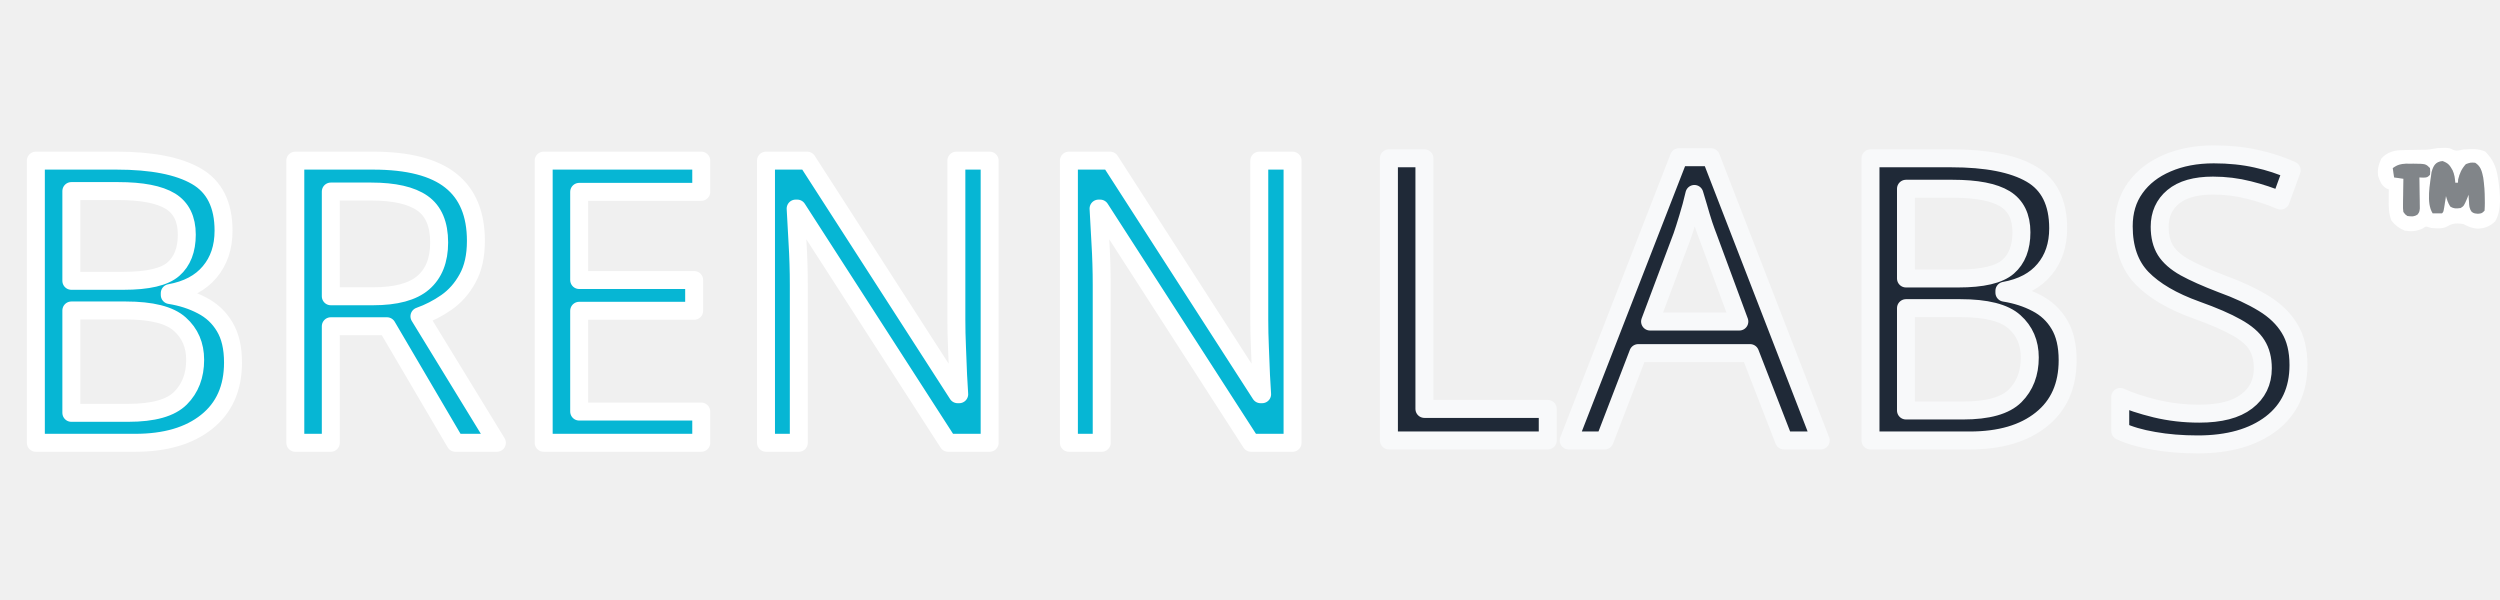
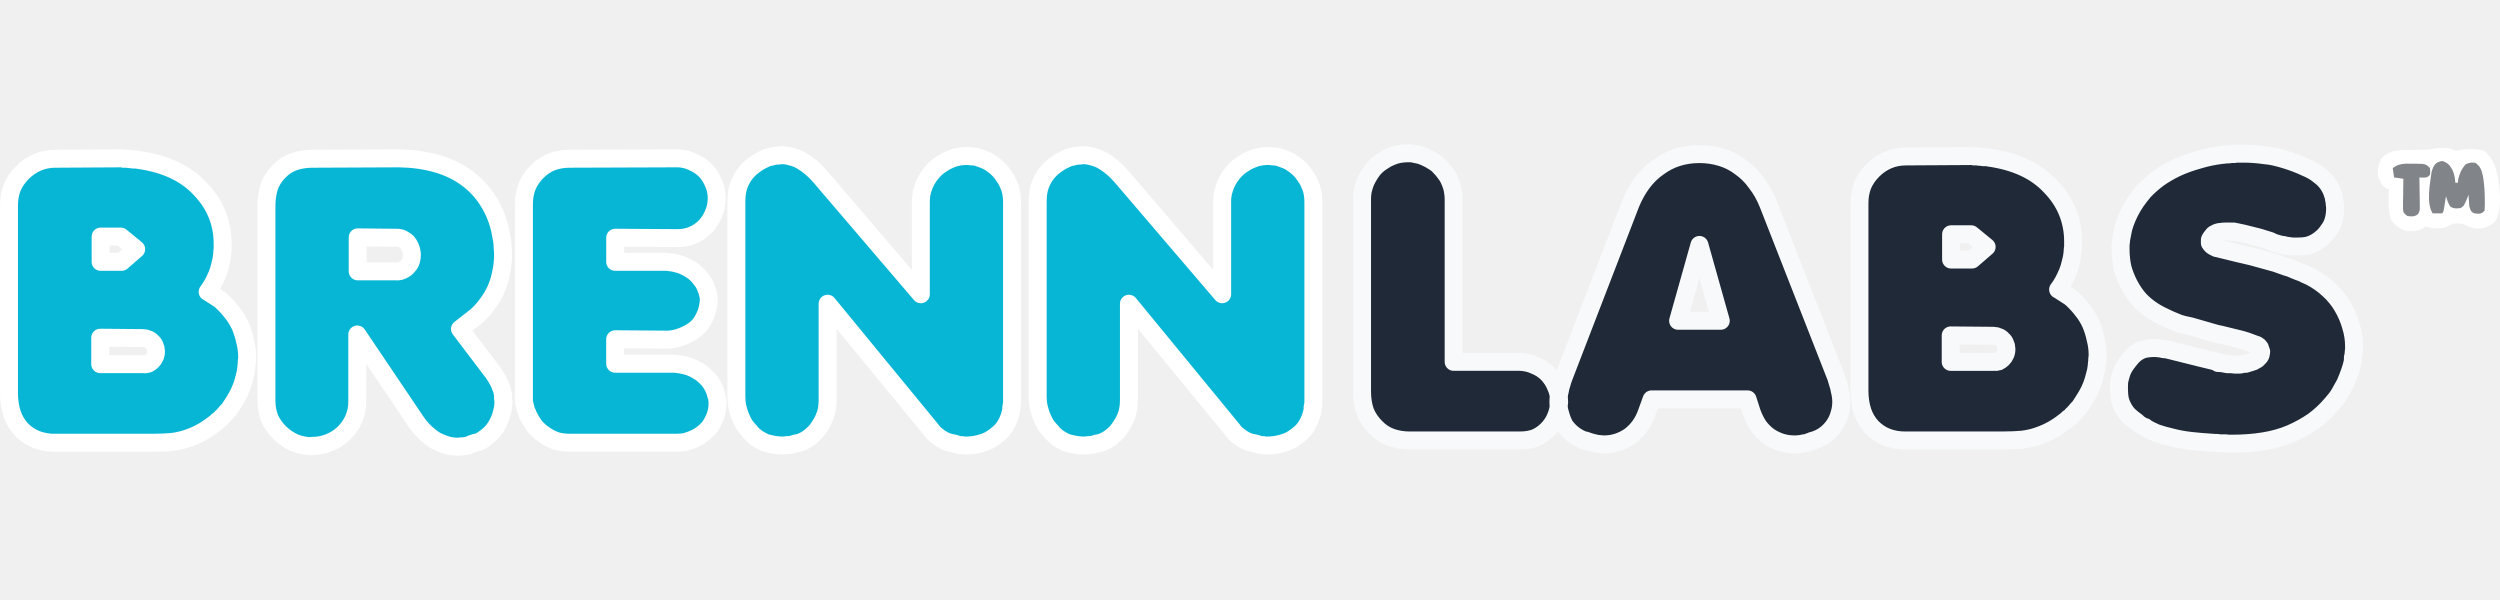
<svg xmlns="http://www.w3.org/2000/svg" width="200" height="48" viewBox="0 0 247.665 30.849" version="1.1" id="svg1" xml:space="preserve">
  <defs id="defs1" />
  <g id="layer1" transform="translate(-790.0567,-97.98721)">
    <g id="g5-0" transform="translate(900.8433,82.35498)">
-       <text xml:space="preserve" style="font-style:normal;font-variant:normal;font-weight:500;font-stretch:normal;font-size:39.135px;font-family:Debussy;-inkscape-font-specification:'Debussy Medium';text-align:start;letter-spacing:0.265px;writing-mode:lr-tb;direction:ltr;text-anchor:start;fill:#06b6d4;fill-opacity:1;stroke:#ffffff;stroke-width:1.779;stroke-linecap:round;stroke-linejoin:round;stroke-dasharray:none;stroke-opacity:1" x="-111.032" y="45.201" id="text1-9">
-         <tspan id="tspan1-0" style="letter-spacing:0.265px;fill:#06b6d4;fill-opacity:1;stroke:#ffffff;stroke-width:1.779;stroke-linecap:round;stroke-linejoin:round;stroke-dasharray:none;stroke-opacity:1;paint-order:normal" x="-111.032" y="45.201">BRENN</tspan>
-       </text>
-       <text xml:space="preserve" style="font-style:normal;font-variant:normal;font-weight:500;font-stretch:normal;font-size:39.135px;font-family:Debussy;-inkscape-font-specification:'Debussy Medium';text-align:start;letter-spacing:1.098px;writing-mode:lr-tb;direction:ltr;text-anchor:start;fill:#1f2937;fill-opacity:1;stroke:#f8f9fa;stroke-width:1.779;stroke-linecap:round;stroke-linejoin:round;stroke-dasharray:none;stroke-opacity:1" x="23.011" y="44.973" id="text1-5-2">
-         <tspan id="tspan1-5-1" style="letter-spacing:1.098px;fill:#1f2937;fill-opacity:1;stroke:#f8f9fa;stroke-width:1.779;stroke-linecap:round;stroke-linejoin:round;stroke-dasharray:none;stroke-opacity:1;paint-order:normal" x="23.011" y="44.973">LABS</tspan>
-       </text>
+       <path d="m -105.357,45.201 q -0.978,0 -1.8,-0.313 -0.822,-0.313 -1.487,-0.978 -0.626,-0.665 -0.939,-1.565 -0.313,-0.939 -0.313,-2.074 V 21.681 q 0,-0.939 0.313,-1.761 0.352,-0.822 1.018,-1.487 0.665,-0.665 1.487,-1.018 0.822,-0.352 1.8,-0.352 l 6.496,-0.039 q 0.078,0.039 0.117,0.039 0.039,0 0.117,0 0.039,0 0.078,0 0.078,0 0.117,0 0.078,0 0.117,0 0.039,0 0.117,0 0.039,0.039 0.078,0.039 0.078,0 0.117,0 0.039,0 0.078,0 0.039,0 0.117,0 0.039,0.039 0.078,0.039 0.078,0 0.117,0 0.078,0 0.117,0 0.078,0 0.117,0 0.078,0.039 0.117,0.039 0.078,0 0.117,0 1.957,0.274 3.483,0.978 1.526,0.704 2.622,1.878 1.135,1.174 1.683,2.544 0.548,1.37 0.548,2.896 0,0.039 0,0.117 0,0.039 0,0.078 0,0.078 0,0.117 0,0.039 0,0.117 0,0.039 0,0.117 0,0.039 0,0.117 -0.039,0.039 -0.039,0.117 0,0.039 0,0.117 -0.039,0.626 -0.196,1.174 -0.117,0.548 -0.313,1.018 -0.196,0.47 -0.43,0.9 -0.235,0.43 -0.509,0.783 l 0.078,0.039 0.548,0.352 0.548,0.352 0.235,0.196 q 0.587,0.548 1.057,1.174 0.47,0.587 0.783,1.291 0.313,0.744 0.47,1.526 0.196,0.744 0.196,1.526 0,0.039 0,0.117 0,0.078 0,0.117 -0.039,0.078 -0.039,0.157 0,0.039 0,0.117 0,0.039 0,0.117 0,0.078 0,0.117 -0.039,0.078 -0.039,0.157 0,0.039 0,0.117 -0.039,0.509 -0.196,1.018 -0.117,0.509 -0.313,1.018 -0.196,0.509 -0.47,0.978 -0.274,0.47 -0.587,0.939 -0.078,0.117 -0.157,0.235 -0.078,0.078 -0.157,0.157 -0.117,0.117 -0.196,0.235 -0.078,0.078 -0.157,0.157 -0.078,0.117 -0.196,0.196 -0.078,0.078 -0.157,0.196 -0.117,0.078 -0.235,0.157 -0.078,0.078 -0.157,0.157 -0.626,0.509 -1.291,0.9 -0.665,0.391 -1.448,0.665 -0.744,0.274 -1.644,0.391 -0.861,0.078 -1.878,0.078 h -9.745 v 0 z m 4.5,-7.788 h 4.266 q 0.235,0.039 0.47,-0.039 0.235,-0.117 0.391,-0.274 0.196,-0.196 0.274,-0.391 0.117,-0.235 0.117,-0.509 0,0 0,0 0,0 0,-0.039 0,0 0,0 0,0 0,0 0,0 0,0 0,-0.039 0,-0.078 0,-0.235 -0.117,-0.47 -0.078,-0.235 -0.274,-0.391 -0.157,-0.196 -0.391,-0.274 -0.235,-0.117 -0.47,-0.117 l -4.266,-0.039 v 2.622 0 z m 0.039,-10.136 h 2.074 l 1.448,-1.252 -1.526,-1.252 h -1.996 v 2.505 0 z m 20.928,18.276 q -0.939,-0.039 -1.722,-0.352 -0.783,-0.352 -1.448,-0.978 -0.665,-0.665 -1.018,-1.448 -0.313,-0.822 -0.313,-1.761 V 21.759 q 0,-1.057 0.274,-1.918 0.313,-0.861 0.939,-1.487 0.626,-0.665 1.448,-0.978 0.861,-0.313 1.918,-0.313 l 8.57,-0.039 q 2.035,0.039 3.679,0.509 1.683,0.47 2.974,1.409 1.291,0.939 2.113,2.231 0.822,1.252 1.213,2.857 0.078,0.313 0.117,0.626 0.078,0.313 0.117,0.626 0.039,0.313 0.039,0.626 0.039,0.313 0.039,0.626 0,0.939 -0.196,1.839 -0.157,0.861 -0.509,1.644 -0.352,0.783 -0.861,1.448 -0.47,0.665 -1.096,1.213 l -0.157,0.117 -0.9,0.704 -0.548,0.43 3.326,4.383 q 0.235,0.352 0.43,0.704 0.196,0.352 0.313,0.704 0.078,0.157 0.117,0.352 0.039,0.196 0.078,0.352 0,0.196 0,0.391 0.039,0.157 0.039,0.352 0,0.509 -0.157,1.057 -0.117,0.509 -0.352,0.978 -0.235,0.47 -0.587,0.9 -0.352,0.391 -0.822,0.704 -0.196,0.157 -0.43,0.274 -0.196,0.078 -0.43,0.117 -0.235,0.078 -0.47,0.157 -0.196,0.117 -0.391,0.157 -0.039,0 -0.117,0 -0.039,0 -0.078,0.039 -0.078,0 -0.117,0 -0.039,0 -0.117,0 -0.039,0 -0.117,0 -0.039,0 -0.078,0.039 -0.078,0 -0.117,0 -0.039,0 -0.117,0 -0.587,0 -1.135,-0.157 -0.509,-0.157 -1.057,-0.43 -0.509,-0.313 -1.018,-0.783 -0.509,-0.47 -0.939,-1.096 l -5.831,-8.649 v 6.614 q 0,0.978 -0.352,1.761 -0.313,0.744 -0.978,1.409 -0.665,0.626 -1.487,0.939 -0.783,0.313 -1.683,0.313 v 0.039 z m 4.54,-17.337 h 3.757 q 0.313,0.039 0.587,-0.078 0.313,-0.117 0.548,-0.352 0.235,-0.235 0.352,-0.509 0.117,-0.313 0.117,-0.665 0,0 0,0 0,0 0,-0.039 0,0 0,0 0,0 0,0 0,0 0,0 0,-0.039 0,-0.078 0,0 0,0 0,0 0,0 0,0 0,0 0,-0.039 0,-0.078 -0.039,-0.313 -0.157,-0.587 -0.117,-0.274 -0.313,-0.509 -0.235,-0.196 -0.47,-0.313 -0.235,-0.117 -0.509,-0.117 l -3.913,-0.039 v 3.366 0 z m 16.819,14.088 q -0.078,-0.157 -0.157,-0.352 -0.039,-0.235 -0.117,-0.47 -0.039,-0.196 -0.078,-0.391 0,-0.235 0,-0.47 v -19.059 q 0,-0.939 0.313,-1.761 0.352,-0.822 0.978,-1.448 0.665,-0.665 1.448,-0.978 0.822,-0.313 1.8,-0.313 l 10.762,-0.039 q 0.783,0.039 1.409,0.352 0.665,0.274 1.252,0.822 0.548,0.587 0.822,1.291 0.313,0.665 0.313,1.487 0,0.822 -0.313,1.526 -0.274,0.704 -0.822,1.291 -0.587,0.587 -1.291,0.861 -0.665,0.274 -1.448,0.274 l -6.183,-0.039 v 2.387 h 5.088 q 0.43,0.039 0.822,0.117 0.391,0.078 0.783,0.235 0.391,0.157 0.744,0.391 0.352,0.196 0.665,0.509 0.235,0.235 0.43,0.509 0.196,0.235 0.352,0.548 0.078,0.157 0.117,0.313 0.078,0.157 0.117,0.274 0.039,0.157 0.078,0.313 0.039,0.157 0.078,0.313 0,0.039 0,0.078 0,0 0,0 0,0.039 0,0.078 0,0 0,0.039 0,0.039 0,0.078 0,0.039 0,0.078 -0.039,0.391 -0.117,0.744 -0.078,0.352 -0.235,0.704 -0.157,0.352 -0.352,0.665 -0.196,0.313 -0.509,0.587 -0.313,0.274 -0.665,0.47 -0.352,0.196 -0.744,0.352 -0.391,0.157 -0.783,0.235 -0.352,0.078 -0.744,0.078 l -5.127,-0.039 v 2.426 h 5.87 q 0.43,0.039 0.822,0.117 0.43,0.078 0.822,0.235 0.391,0.157 0.744,0.391 0.352,0.196 0.665,0.509 0.274,0.235 0.47,0.509 0.196,0.274 0.352,0.587 0.157,0.313 0.235,0.665 0.117,0.313 0.157,0.626 0,0.039 0,0.078 0,0 0,0 0,0.039 0,0.078 0,0 0,0.039 0,0.039 0,0.078 0,0.039 0,0.078 0,0.391 -0.078,0.744 -0.078,0.352 -0.235,0.704 -0.157,0.352 -0.352,0.665 -0.196,0.313 -0.509,0.587 -0.313,0.274 -0.665,0.509 -0.352,0.196 -0.744,0.352 -0.391,0.157 -0.783,0.235 -0.352,0.039 -0.783,0.039 h -10.527 q -0.626,0 -1.252,-0.157 -0.587,-0.196 -1.174,-0.587 -0.587,-0.391 -1.018,-0.9 -0.391,-0.548 -0.704,-1.213 v -0.039 z m 22.063,1.8 q -0.313,-0.313 -0.587,-0.704 -0.235,-0.43 -0.43,-0.9 -0.157,-0.47 -0.274,-0.939 -0.078,-0.47 -0.078,-0.978 V 21.289 q 0,-0.704 0.157,-1.331 0.196,-0.665 0.587,-1.252 0.391,-0.548 0.9,-0.939 0.548,-0.43 1.174,-0.704 0.078,-0.039 0.157,-0.078 0.117,-0.039 0.235,-0.078 0.117,-0.039 0.235,-0.039 0.117,-0.039 0.235,-0.078 0.039,0 0.078,0 0.039,0 0.117,-0.039 0.039,0 0.078,0 0.078,0 0.117,0 0.078,0 0.117,0 0.039,0 0.117,-0.039 0.039,0 0.078,0 0.078,0 0.117,0 0.509,0 0.978,0.157 0.509,0.117 0.978,0.391 0.47,0.274 0.939,0.665 0.47,0.391 0.939,0.939 l 9.94,11.623 v -9.197 q 0,-0.391 0.078,-0.822 0.117,-0.47 0.274,-0.861 0.196,-0.43 0.43,-0.783 0.274,-0.391 0.587,-0.704 0.313,-0.313 0.704,-0.548 0.391,-0.274 0.783,-0.43 0.43,-0.196 0.861,-0.274 0.43,-0.078 0.861,-0.078 0.196,0 0.391,0.039 0.235,0 0.47,0.039 0.196,0.039 0.391,0.117 0.235,0.078 0.43,0.157 0.43,0.157 0.783,0.43 0.352,0.235 0.665,0.548 0.313,0.313 0.548,0.704 0.274,0.352 0.43,0.783 0.196,0.391 0.274,0.861 0.078,0.43 0.078,0.861 v 19.685 q 0,0.078 0,0.157 0,0.039 0,0.117 0,0.039 0,0.078 0,0 0,0.039 -0.039,0.039 -0.039,0.078 0,0 0,0 0,0.039 0,0.078 0,0 0,0.039 -0.039,0.039 -0.039,0.078 0,0 0,0.039 0,0.039 0,0.117 0,0.039 0,0.117 -0.157,0.822 -0.548,1.487 -0.352,0.626 -1.018,1.096 -0.626,0.509 -1.37,0.704 -0.744,0.235 -1.526,0.235 -0.039,0 -0.117,0 -0.039,0 -0.078,0 -0.078,-0.039 -0.117,-0.039 -0.039,0 -0.078,0 -0.039,0 -0.117,0 -0.039,0 -0.078,0 -0.078,-0.039 -0.117,-0.039 -0.039,0 -0.078,0 -0.196,-0.039 -0.391,-0.117 -0.196,-0.039 -0.391,-0.078 -0.196,-0.039 -0.391,-0.117 -0.196,-0.078 -0.391,-0.196 -0.157,-0.078 -0.313,-0.196 -0.157,-0.117 -0.313,-0.235 -0.157,-0.117 -0.274,-0.235 -0.117,-0.157 -0.235,-0.313 L -28.799,31.425 v 9.549 q 0,0.509 -0.078,0.939 -0.078,0.43 -0.274,0.861 -0.157,0.391 -0.43,0.783 -0.235,0.391 -0.548,0.704 -0.313,0.313 -0.665,0.548 -0.352,0.235 -0.783,0.391 -0.196,0.039 -0.43,0.078 -0.196,0.078 -0.391,0.117 -0.235,0.039 -0.47,0.039 -0.196,0.039 -0.391,0.039 -0.43,0 -0.861,-0.078 -0.43,-0.078 -0.861,-0.196 -0.391,-0.196 -0.783,-0.43 -0.391,-0.274 -0.704,-0.626 v -0.039 z m 29.85,0 q -0.313,-0.313 -0.587,-0.704 -0.235,-0.43 -0.43,-0.9 -0.157,-0.47 -0.274,-0.939 -0.078,-0.47 -0.078,-0.978 V 21.289 q 0,-0.704 0.157,-1.331 0.196,-0.665 0.587,-1.252 0.391,-0.548 0.9,-0.939 0.548,-0.43 1.174,-0.704 0.078,-0.039 0.157,-0.078 0.117,-0.039 0.235,-0.078 0.117,-0.039 0.235,-0.039 0.117,-0.039 0.235,-0.078 0.039,0 0.078,0 0.039,0 0.117,-0.039 0.039,0 0.078,0 0.078,0 0.117,0 0.078,0 0.117,0 0.039,0 0.117,-0.039 0.039,0 0.078,0 0.078,0 0.117,0 0.509,0 0.978,0.157 0.509,0.117 0.978,0.391 0.47,0.274 0.939,0.665 0.47,0.391 0.939,0.939 L 10.287,30.486 v -9.197 q 0,-0.391 0.078,-0.822 0.117,-0.47 0.274,-0.861 0.196,-0.43 0.43,-0.783 0.274,-0.391 0.587,-0.704 0.313,-0.313 0.704,-0.548 0.391,-0.274 0.783,-0.43 0.43,-0.196 0.861,-0.274 0.43,-0.078 0.861,-0.078 0.196,0 0.391,0.039 0.235,0 0.47,0.039 0.196,0.039 0.391,0.117 0.235,0.078 0.43,0.157 0.43,0.157 0.783,0.43 0.352,0.235 0.665,0.548 0.313,0.313 0.548,0.704 0.274,0.352 0.43,0.783 0.196,0.391 0.274,0.861 0.078,0.43 0.078,0.861 v 19.685 q 0,0.078 0,0.157 0,0.039 0,0.117 0,0.039 0,0.078 0,0 0,0.039 -0.039,0.039 -0.039,0.078 0,0 0,0 0,0.039 0,0.078 0,0 0,0.039 -0.039,0.039 -0.039,0.078 0,0 0,0.039 0,0.039 0,0.117 0,0.039 0,0.117 -0.157,0.822 -0.548,1.487 -0.352,0.626 -1.018,1.096 -0.626,0.509 -1.37,0.704 -0.744,0.235 -1.526,0.235 -0.039,0 -0.117,0 -0.039,0 -0.078,0 -0.078,-0.039 -0.117,-0.039 -0.039,0 -0.078,0 -0.039,0 -0.117,0 -0.039,0 -0.078,0 -0.078,-0.039 -0.117,-0.039 -0.039,0 -0.078,0 -0.196,-0.039 -0.391,-0.117 -0.196,-0.039 -0.391,-0.078 -0.196,-0.039 -0.391,-0.117 -0.196,-0.078 -0.391,-0.196 -0.157,-0.078 -0.313,-0.196 -0.157,-0.117 -0.313,-0.235 -0.157,-0.117 -0.274,-0.235 -0.117,-0.157 -0.235,-0.313 L 1.052,31.425 v 9.549 q 0,0.509 -0.078,0.939 -0.078,0.43 -0.274,0.861 -0.157,0.391 -0.43,0.783 -0.235,0.391 -0.548,0.704 -0.313,0.313 -0.665,0.548 -0.352,0.235 -0.783,0.391 -0.196,0.039 -0.43,0.078 -0.196,0.078 -0.391,0.117 -0.235,0.039 -0.47,0.039 -0.196,0.039 -0.391,0.039 -0.43,0 -0.861,-0.078 -0.43,-0.078 -0.861,-0.196 -0.391,-0.196 -0.783,-0.43 -0.391,-0.274 -0.704,-0.626 v -0.039 z" id="text1-9" style="font-weight:500;font-size:39.135px;font-family:Debussy;-inkscape-font-specification:'Debussy Medium';letter-spacing:0.265px;fill:#06b6d4;stroke:#ffffff;stroke-width:1.779;stroke-linecap:round;stroke-linejoin:round" aria-label="BRENN" />
+       <path d="m 28.881,44.973 q -1.018,0 -1.878,-0.313 -0.861,-0.313 -1.526,-1.018 -0.665,-0.665 -1.018,-1.526 -0.313,-0.9 -0.313,-1.996 V 21.022 q 0,-0.391 0.078,-0.822 0.117,-0.47 0.274,-0.861 0.196,-0.43 0.43,-0.783 0.235,-0.391 0.548,-0.704 0.313,-0.313 0.704,-0.548 0.391,-0.274 0.783,-0.43 0.43,-0.196 0.861,-0.274 0.43,-0.078 0.861,-0.078 0.039,0 0.078,0 0.039,0 0.078,0 0.078,0 0.117,0 0.078,0 0.117,0 0.196,0.039 0.352,0.078 0.196,0.039 0.391,0.078 0.157,0.039 0.352,0.117 0.196,0.078 0.352,0.157 0.352,0.157 0.704,0.391 0.352,0.196 0.626,0.509 0.313,0.313 0.587,0.704 0.274,0.352 0.43,0.783 0.196,0.43 0.274,0.9 0.078,0.43 0.078,0.861 v 16.084 h 6.614 q 0.783,0.039 1.448,0.352 0.704,0.274 1.252,0.822 0.548,0.587 0.822,1.291 0.313,0.665 0.313,1.487 0,0 0,0 0,0 0,0 0,0 0,0 0,0 0,0 0,0.039 0,0.039 0,0 0,0 0,0 0,0 0,0 0,0 -0.039,0.822 -0.352,1.526 -0.274,0.665 -0.822,1.213 -0.548,0.548 -1.213,0.822 -0.665,0.235 -1.448,0.235 H 28.881 v 0 z m 17.378,0.039 q -0.665,-0.235 -1.174,-0.626 -0.509,-0.391 -0.861,-0.9 -0.274,-0.509 -0.43,-1.096 -0.196,-0.587 -0.196,-1.252 0,-0.274 0.039,-0.548 0.039,-0.313 0.117,-0.587 0.039,-0.313 0.157,-0.626 0.078,-0.313 0.196,-0.626 l 6.653,-17.258 q 0.47,-1.135 1.135,-2.035 0.704,-0.939 1.605,-1.565 0.9,-0.665 1.918,-0.978 1.018,-0.313 2.152,-0.313 1.135,0 2.152,0.313 1.057,0.313 1.918,0.978 0.9,0.626 1.565,1.565 0.704,0.9 1.174,2.074 l 6.731,17.18 q 0.117,0.352 0.196,0.665 0.117,0.313 0.157,0.626 0.078,0.274 0.117,0.587 0.039,0.274 0.039,0.548 0,0.665 -0.196,1.252 -0.157,0.587 -0.509,1.096 -0.352,0.509 -0.861,0.9 -0.509,0.391 -1.174,0.587 -0.078,0.039 -0.157,0.039 -0.078,0.039 -0.157,0.078 -0.078,0.039 -0.157,0.039 -0.078,0.039 -0.157,0.078 -0.157,0.039 -0.313,0.039 -0.157,0.039 -0.313,0.078 -0.078,0 -0.157,0 -0.078,0 -0.157,0.039 -0.078,0 -0.157,0 -0.078,0 -0.157,0 -0.704,0 -1.331,-0.196 -0.626,-0.196 -1.213,-0.587 -0.587,-0.43 -1.018,-1.018 -0.391,-0.587 -0.665,-1.331 l -0.43,-1.331 h -9.51 l -0.47,1.291 q -0.274,0.783 -0.704,1.37 -0.43,0.587 -1.018,1.018 -0.587,0.391 -1.213,0.587 -0.626,0.196 -1.291,0.196 -0.235,0 -0.47,-0.039 -0.235,0 -0.47,-0.078 -0.235,-0.039 -0.47,-0.117 -0.235,-0.078 -0.47,-0.157 v 0.039 z M 55.456,33.115 h 4.227 l -2.113,-7.514 -2.113,7.514 v 0 z m 22.505,11.858 q -0.978,0 -1.8,-0.313 -0.822,-0.313 -1.487,-0.978 -0.626,-0.665 -0.939,-1.565 -0.313,-0.939 -0.313,-2.074 V 21.453 q 0,-0.939 0.313,-1.761 0.352,-0.822 1.018,-1.487 0.665,-0.665 1.487,-1.018 0.822,-0.352 1.8,-0.352 l 6.496,-0.039 q 0.078,0.039 0.117,0.039 0.039,0 0.117,0 0.039,0 0.078,0 0.078,0 0.117,0 0.078,0 0.117,0 0.039,0 0.117,0 0.039,0.039 0.078,0.039 0.078,0 0.117,0 0.039,0 0.078,0 0.039,0 0.117,0 0.039,0.039 0.078,0.039 0.078,0 0.117,0 0.078,0 0.117,0 0.078,0 0.117,0 0.078,0.039 0.117,0.039 0.078,0 0.117,0 1.957,0.274 3.483,0.978 1.526,0.704 2.622,1.878 1.135,1.174 1.683,2.544 0.548,1.37 0.548,2.896 0,0.039 0,0.117 0,0.039 0,0.078 0,0.078 0,0.117 0,0.039 0,0.117 0,0.039 0,0.117 0,0.039 0,0.117 -0.039,0.039 -0.039,0.117 0,0.039 0,0.117 -0.039,0.626 -0.196,1.174 -0.117,0.548 -0.313,1.018 -0.196,0.47 -0.43,0.9 -0.235,0.43 -0.509,0.783 l 0.078,0.039 0.548,0.352 0.548,0.352 0.235,0.196 q 0.587,0.548 1.057,1.174 0.47,0.587 0.783,1.291 0.313,0.744 0.47,1.526 0.196,0.744 0.196,1.526 0,0.039 0,0.117 0,0.078 0,0.117 -0.039,0.078 -0.039,0.157 0,0.039 0,0.117 0,0.039 0,0.117 0,0.078 0,0.117 -0.039,0.078 -0.039,0.157 0,0.039 0,0.117 -0.039,0.509 -0.196,1.018 -0.117,0.509 -0.313,1.018 -0.196,0.509 -0.47,0.978 -0.274,0.47 -0.587,0.939 -0.078,0.117 -0.157,0.235 -0.078,0.078 -0.157,0.157 -0.117,0.117 -0.196,0.235 -0.078,0.078 -0.157,0.157 -0.078,0.117 -0.196,0.196 -0.078,0.078 -0.157,0.196 -0.117,0.078 -0.235,0.157 -0.078,0.078 -0.157,0.157 -0.626,0.509 -1.291,0.9 -0.665,0.391 -1.448,0.665 -0.744,0.274 -1.644,0.391 -0.861,0.078 -1.878,0.078 h -9.745 v 0 z m 4.5,-7.788 h 4.266 q 0.235,0.039 0.47,-0.039 0.235,-0.117 0.391,-0.274 0.196,-0.196 0.274,-0.391 0.117,-0.235 0.117,-0.509 0,0 0,0 0,0 0,-0.039 0,0 0,0 0,0 0,0 0,0 0,0 0,-0.039 0,-0.078 0,-0.235 -0.117,-0.47 -0.078,-0.235 -0.274,-0.391 -0.157,-0.196 -0.391,-0.274 -0.235,-0.117 -0.47,-0.117 l -4.266,-0.039 v 2.622 0 z m 0.039,-10.136 h 2.074 l 1.448,-1.252 -1.526,-1.252 h -1.996 v 2.505 0 z m 19.217,16.593 q -0.117,-0.039 -0.235,-0.078 -0.117,-0.078 -0.196,-0.117 -0.117,-0.078 -0.235,-0.157 -0.078,-0.078 -0.157,-0.157 -0.509,-0.352 -0.861,-0.704 -0.313,-0.352 -0.509,-0.744 -0.196,-0.352 -0.313,-0.822 -0.078,-0.47 -0.078,-0.978 0,0 0,0 0,-0.039 0,-0.078 0,0 0,0 0,-0.039 0,-0.078 0,0 0,0 0,0 0,-0.039 0,0 0,0 0,-0.039 0,-0.078 0,-0.313 0.039,-0.587 0.078,-0.313 0.157,-0.587 0.078,-0.274 0.196,-0.509 0.117,-0.235 0.274,-0.47 0.313,-0.43 0.587,-0.744 0.313,-0.352 0.665,-0.548 0.313,-0.196 0.704,-0.274 0.391,-0.078 0.861,-0.078 0.078,0 0.157,0 0.078,0 0.157,0 0.078,0.039 0.157,0.039 0.078,0 0.157,0 0.157,0.039 0.313,0.078 0.196,0 0.391,0.039 l 1.722,0.43 1.565,0.391 1.135,0.274 0.43,0.117 q 0.078,0.078 0.157,0.117 0.117,0 0.196,0 0.039,0 0.078,0 0.039,0 0.078,0 0.039,0.039 0.078,0.039 0.039,0 0.078,0 0.196,0.039 0.391,0.078 0.235,0 0.391,0 0.196,0.039 0.313,0.039 0.157,0 0.313,0 0.157,0 0.274,0 0.157,-0.039 0.313,-0.078 0.117,0 0.235,0 0.117,-0.039 0.235,-0.078 0.078,-0.039 0.157,-0.039 0.117,-0.039 0.157,-0.078 0.039,0 0.078,0 0.039,0 0.078,-0.039 0,0 0.039,0 0.039,-0.039 0.078,-0.078 0.039,0 0.039,0 0.039,0 0.078,-0.039 0,0 0,0 0.039,-0.039 0.078,-0.039 0.039,-0.039 0.078,-0.039 0.039,-0.039 0.078,-0.078 0.078,-0.078 0.157,-0.157 0.078,-0.078 0.117,-0.157 0.039,-0.078 0.039,-0.157 0.039,-0.117 0.039,-0.235 -0.039,-0.078 -0.078,-0.157 0,-0.117 -0.039,-0.196 -0.039,-0.039 -0.078,-0.078 0,-0.039 -0.039,-0.078 -0.039,0 -0.078,-0.039 -0.039,-0.039 -0.078,-0.078 0,0 -0.039,0 0,0 -0.039,-0.039 0,0 -0.039,0 0,0 -0.039,0 -0.039,0 -0.078,0 -0.039,-0.039 -0.078,-0.078 l -0.744,-0.274 -0.509,-0.157 -2.074,-0.509 -0.391,-0.078 -2.583,-0.744 q -0.626,-0.117 -1.135,-0.274 -0.509,-0.196 -0.939,-0.391 -0.43,-0.196 -0.822,-0.391 -0.391,-0.196 -0.704,-0.391 -0.822,-0.509 -1.448,-1.174 -0.587,-0.665 -1.018,-1.487 -0.43,-0.822 -0.665,-1.683 -0.196,-0.9 -0.196,-1.839 0,-0.196 0,-0.352 0,-0.196 0.039,-0.352 0,-0.196 0.039,-0.391 0.039,-0.196 0.078,-0.391 0.078,-0.548 0.274,-1.096 0.196,-0.548 0.47,-1.096 0.274,-0.548 0.626,-1.057 0.352,-0.509 0.783,-1.018 0.626,-0.665 1.409,-1.252 0.822,-0.587 1.8,-1.057 1.018,-0.47 2.152,-0.783 1.135,-0.352 2.426,-0.509 0.078,0 0.117,0 0.078,0 0.157,-0.039 0.039,0 0.117,0 0.078,0 0.117,0 0.078,0 0.117,0 0.078,0 0.157,-0.039 0.039,0 0.117,0 0.078,0 0.157,0 0.078,0 0.117,0 0.078,0 0.117,-0.039 0.078,0 0.117,0 0.078,0 0.117,0 0.117,0 0.235,0 0.157,0 0.313,0 0.548,0 1.057,0.039 0.548,0.039 1.057,0.117 0.548,0.039 1.018,0.157 0.509,0.117 1.018,0.274 1.135,0.352 1.957,0.744 0.861,0.352 1.37,0.783 0.548,0.391 0.9,0.9 0.352,0.509 0.509,1.096 0.078,0.157 0.078,0.352 0.039,0.157 0.078,0.352 0,0.078 0,0.196 0,0.078 0.039,0.157 0,0.078 0,0.157 0,0.078 0,0.157 0,0.274 -0.039,0.587 -0.039,0.274 -0.117,0.548 -0.078,0.274 -0.196,0.509 -0.117,0.235 -0.274,0.43 -0.274,0.43 -0.626,0.744 -0.352,0.313 -0.704,0.509 -0.352,0.196 -0.783,0.313 -0.43,0.078 -0.939,0.078 -0.274,0 -0.548,0 -0.274,-0.039 -0.587,-0.078 -0.274,-0.078 -0.626,-0.117 -0.313,-0.078 -0.665,-0.196 l -0.313,-0.157 -1.135,-0.352 -0.47,-0.117 -1.096,-0.274 -0.548,-0.117 -0.391,-0.078 q -0.039,0.039 -0.078,0.039 0,0 -0.039,0 -0.039,0 -0.078,0 -0.039,0 -0.039,-0.039 -0.039,0 -0.078,0 -0.039,0 -0.078,0 -0.039,0 -0.078,0 0,0 -0.039,0 -0.039,0 -0.078,0 0,0 0,0 -0.039,0 -0.078,0 0,0 0,0 -0.039,0 -0.078,0 0,0 0,0 -0.039,0 -0.078,0 0,0 0,0 -0.235,0 -0.43,0.039 -0.157,0 -0.274,0.039 -0.157,0.039 -0.274,0.117 -0.117,0.039 -0.196,0.117 -0.078,0.078 -0.157,0.196 -0.039,0.078 -0.117,0.157 -0.039,0.078 -0.078,0.157 0,0.078 0,0.157 0,0.078 0,0.157 0.039,0.039 0.078,0.117 0.039,0.039 0.078,0.078 0.039,0.039 0.078,0.078 0.078,0.039 0.117,0.078 0.078,0.039 0.157,0.078 0.078,0.039 0.157,0.078 0.078,0 0.196,0.039 l 1.918,0.47 1.174,0.274 0.313,0.078 2.27,0.626 q 0.509,0.196 0.978,0.352 0.47,0.117 0.861,0.313 0.196,0.078 0.391,0.157 0.235,0.078 0.43,0.157 0.196,0.117 0.391,0.196 0.196,0.078 0.352,0.157 1.057,0.548 1.839,1.291 0.822,0.744 1.37,1.683 0.548,0.939 0.822,1.918 0.313,0.978 0.313,2.035 0,0.078 0,0.196 0,0.078 0,0.157 -0.039,0.117 -0.039,0.235 0,0.078 0,0.157 -0.039,0.157 -0.078,0.352 0,0.157 0,0.352 -0.117,0.548 -0.313,1.096 -0.196,0.548 -0.43,1.096 -0.274,0.509 -0.587,1.057 -0.313,0.509 -0.744,0.978 -0.822,0.978 -1.839,1.722 -1.018,0.704 -2.27,1.252 -1.213,0.509 -2.661,0.744 -1.448,0.235 -3.17,0.235 -0.117,0 -0.235,0 -0.078,0 -0.157,0 -0.117,-0.039 -0.235,-0.039 -0.078,0 -0.196,0 -0.117,0 -0.235,0 -0.117,0 -0.196,0 -0.117,-0.039 -0.235,-0.039 -0.078,0 -0.196,0 -1.291,-0.078 -2.348,-0.196 -1.057,-0.117 -1.918,-0.352 -0.861,-0.196 -1.526,-0.43 -0.626,-0.274 -1.096,-0.548 v -0.039 z" id="text1-5-2" style="font-weight:500;font-size:39.135px;font-family:Debussy;-inkscape-font-specification:'Debussy Medium';letter-spacing:1.098px;fill:#1f2937;stroke:#f8f9fa;stroke-width:1.779;stroke-linecap:round;stroke-linejoin:round" aria-label="LABS" />
      <g id="g4-5" transform="translate(-36.85073,-2.614445)">
        <path d="m 168.355,18.6 -0.456,0.006 c -0.527,0.003 -0.942,0.148 -1.443,0.175 l -0.427,0.004 c -0.321,0.006 -0.641,0.013 -0.962,0.018 -0.472,0.004 -0.942,0.014 -1.413,0.039 -0.683,0.085 -1.223,0.297 -1.687,0.828 -0.263,0.598 -0.403,1.063 -0.309,1.727 0.18,0.503 0.332,0.942 0.809,1.216 l 0.245,0.101 c -0.003,0.221 -0.005,0.443 -0.006,0.664 -6.1e-4,0.093 -0.001,0.184 -0.002,0.275 -0.009,0.748 -0.011,1.465 0.28,2.166 0.369,0.464 0.76,0.755 1.309,0.98 0.655,0.108 1.159,0.074 1.762,-0.206 0.318,-0.223 0.318,-0.223 0.59,-0.137 l 0.283,0.08 c 0.593,0.05 1.132,0.109 1.655,-0.197 0.485,-0.299 0.951,-0.275 1.507,-0.198 0.505,0.258 0.866,0.434 1.433,0.461 0.712,-0.026 1.216,-0.227 1.729,-0.725 0.681,-1.129 0.486,-2.816 0.308,-4.083 l -0.044,-0.265 c -0.156,-1.049 -0.496,-1.813 -1.252,-2.569 -0.712,-0.305 -1.411,-0.254 -2.174,-0.197 -0.404,0.082 -0.671,0.188 -1.049,0.01 -0.269,-0.142 -0.268,-0.142 -0.685,-0.172 z m -0.316,1.307 c 0.57,0.21 0.72,0.417 1.005,0.935 0.174,0.412 0.227,0.769 0.255,1.214 h 0.264 c 0.012,-0.163 0.012,-0.163 0.025,-0.33 0.138,-0.594 0.349,-1.064 0.766,-1.515 0.469,-0.165 0.47,-0.165 0.922,-0.132 0.553,0.359 0.655,0.826 0.79,1.45 0.109,0.745 0.156,1.47 0.157,2.223 0.002,0.1 0.004,0.2 0.005,0.303 6.8e-4,0.256 -0.014,0.512 -0.03,0.768 -0.264,0.264 -0.263,0.263 -0.65,0.304 -0.404,-0.041 -0.404,-0.041 -0.621,-0.194 -0.243,-0.33 -0.244,-0.586 -0.268,-0.991 l -0.026,-0.397 -0.015,-0.303 -0.173,0.437 c -0.297,0.679 -0.297,0.679 -0.618,0.881 -0.407,0.051 -0.67,0.078 -1.021,-0.148 -0.218,-0.327 -0.319,-0.662 -0.428,-1.038 l -0.053,0.341 -0.07,0.441 -0.07,0.44 c -0.07,0.359 -0.07,0.359 -0.202,0.491 -0.307,0.005 -0.615,0.006 -0.922,0 -0.661,-1.034 -0.257,-2.917 -0.109,-4.086 0.179,-0.646 0.401,-1.031 1.089,-1.093 z m -3.648,0.262 c 0.154,-0.005 0.317,-0.003 0.494,0.001 l 0.298,-0.001 c 1.186,0.012 1.186,0.012 1.612,0.438 0.025,0.321 0.025,0.321 0,0.659 -0.264,0.264 -0.264,0.264 -0.675,0.28 l -0.379,-0.017 0.007,0.308 c 0.008,0.46 0.013,0.92 0.018,1.38 l 0.01,0.485 0.004,0.465 0.006,0.428 c -0.045,0.359 -0.045,0.359 -0.22,0.603 -0.343,0.236 -0.606,0.202 -1.01,0.152 -0.22,-0.153 -0.22,-0.153 -0.395,-0.395 -0.045,-0.347 -0.045,-0.347 -0.039,-0.759 l 0.004,-0.446 0.01,-0.466 0.006,-0.471 c 0.005,-0.384 0.011,-0.767 0.019,-1.151 l -0.922,-0.132 -0.132,-0.922 c 0.444,-0.334 0.823,-0.421 1.285,-0.438 z" style="fill:#ffffff;fill-opacity:1" id="path52-4" />
        <path d="m 168.039,19.907 c -0.688,0.063 -0.91,0.448 -1.089,1.093 -0.148,1.169 -0.552,3.053 0.109,4.086 0.307,0.006 0.615,0.005 0.922,0 0.132,-0.132 0.132,-0.132 0.202,-0.491 l 0.07,-0.44 0.07,-0.441 0.053,-0.341 c 0.109,0.376 0.21,0.711 0.428,1.038 0.351,0.226 0.614,0.199 1.021,0.148 0.321,-0.202 0.321,-0.202 0.618,-0.881 l 0.173,-0.437 0.015,0.303 0.026,0.397 c 0.024,0.405 0.026,0.662 0.268,0.991 0.217,0.153 0.218,0.153 0.621,0.194 0.387,-0.041 0.387,-0.041 0.65,-0.304 0.016,-0.256 0.031,-0.512 0.03,-0.768 -0.002,-0.103 -0.004,-0.203 -0.005,-0.303 -6.6e-4,-0.753 -0.047,-1.478 -0.157,-2.223 -0.135,-0.624 -0.237,-1.091 -0.79,-1.45 -0.453,-0.033 -0.453,-0.033 -0.922,0.132 -0.417,0.451 -0.628,0.921 -0.766,1.515 -0.013,0.166 -0.013,0.167 -0.025,0.33 h -0.264 c -0.028,-0.445 -0.081,-0.802 -0.255,-1.214 -0.285,-0.518 -0.435,-0.725 -1.005,-0.935 z" style="fill:#818589;fill-opacity:1" id="path47-9" />
        <path d="m 164.391,20.169 c -0.461,0.016 -0.841,0.104 -1.285,0.438 l 0.132,0.922 0.922,0.132 c -0.008,0.384 -0.015,0.767 -0.019,1.151 l -0.006,0.471 -0.01,0.466 -0.004,0.446 c -0.006,0.412 -0.006,0.412 0.039,0.759 0.175,0.242 0.175,0.242 0.395,0.395 0.404,0.05 0.668,0.084 1.01,-0.152 0.175,-0.244 0.175,-0.244 0.22,-0.603 l -0.006,-0.428 -0.004,-0.465 -0.01,-0.485 c -0.005,-0.46 -0.01,-0.92 -0.018,-1.38 l -0.007,-0.308 0.379,0.017 c 0.412,-0.016 0.412,-0.017 0.675,-0.28 0.025,-0.338 0.025,-0.338 0,-0.659 -0.426,-0.426 -0.426,-0.426 -1.612,-0.438 l -0.298,0.001 c -0.178,-0.004 -0.34,-0.006 -0.494,-0.001 z" style="fill:#818589;fill-opacity:1" id="path38-0" />
      </g>
    </g>
  </g>
</svg>
